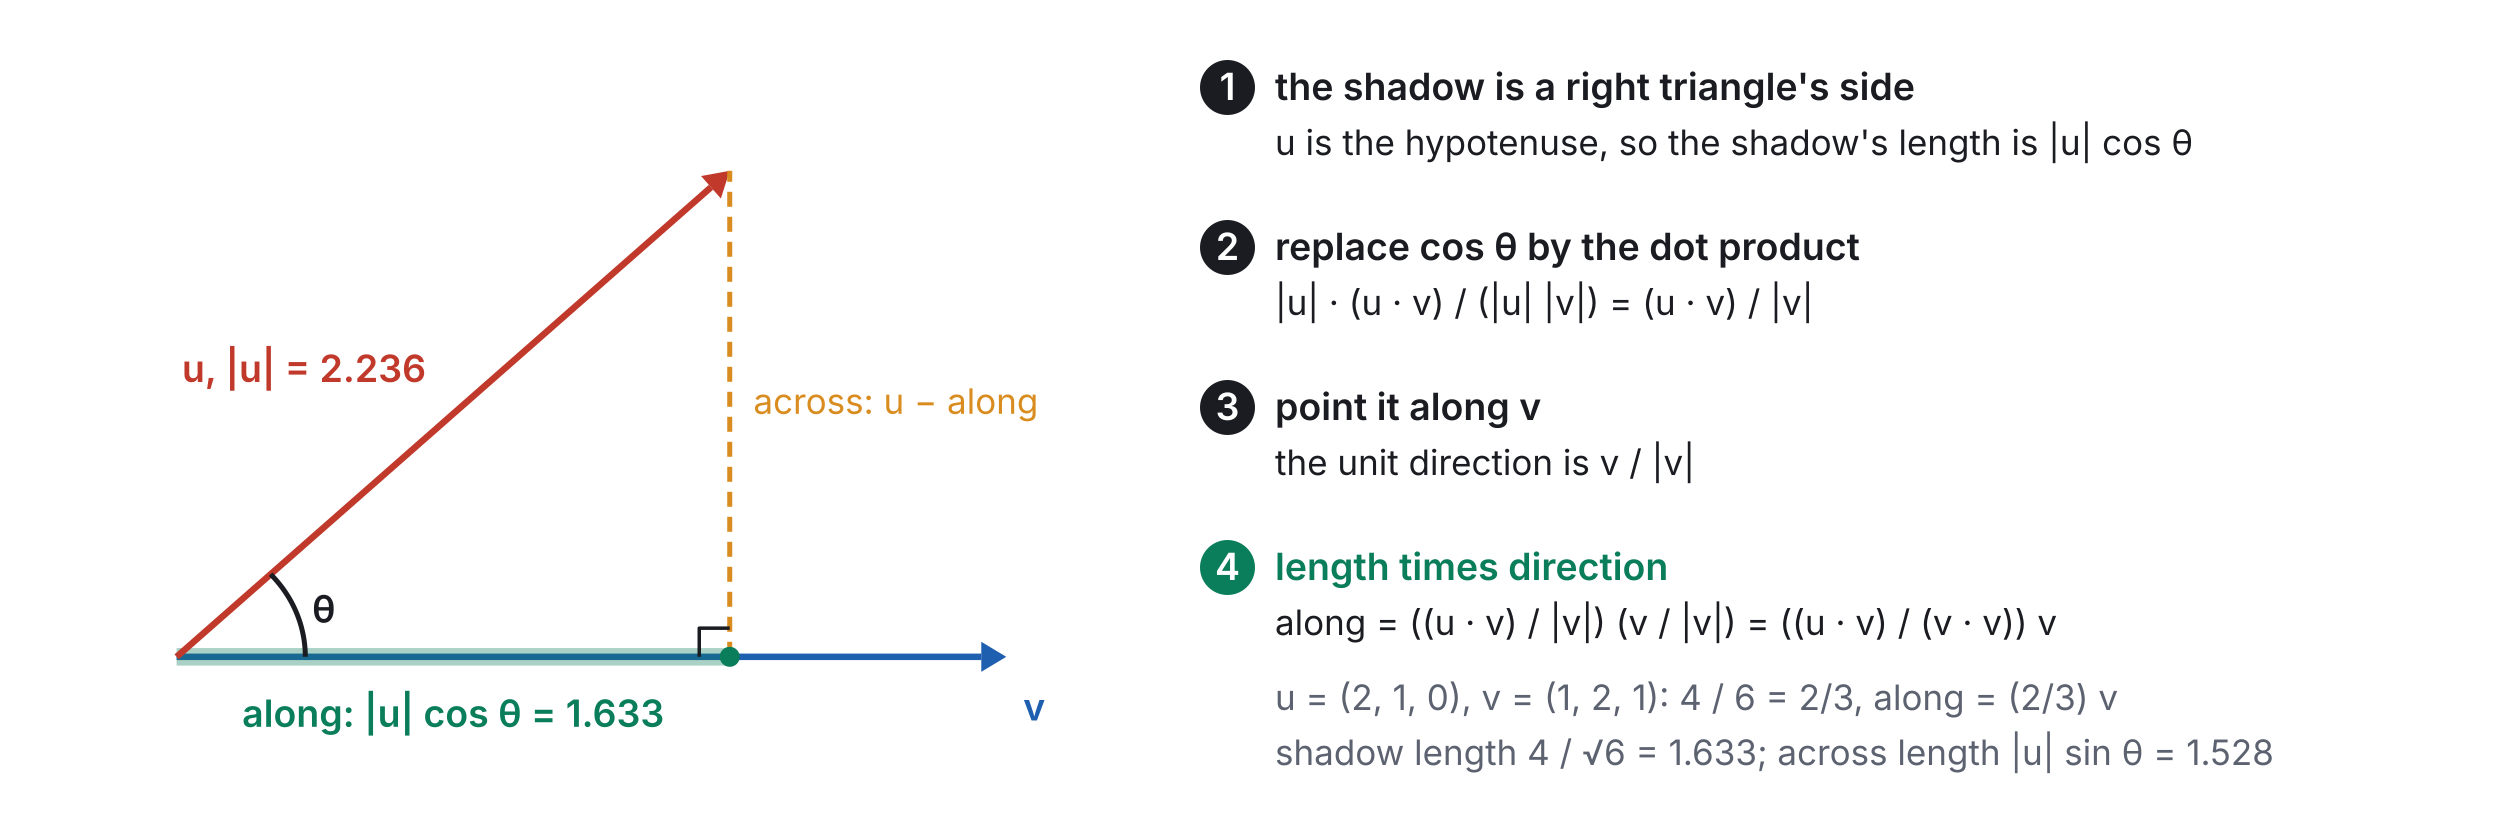
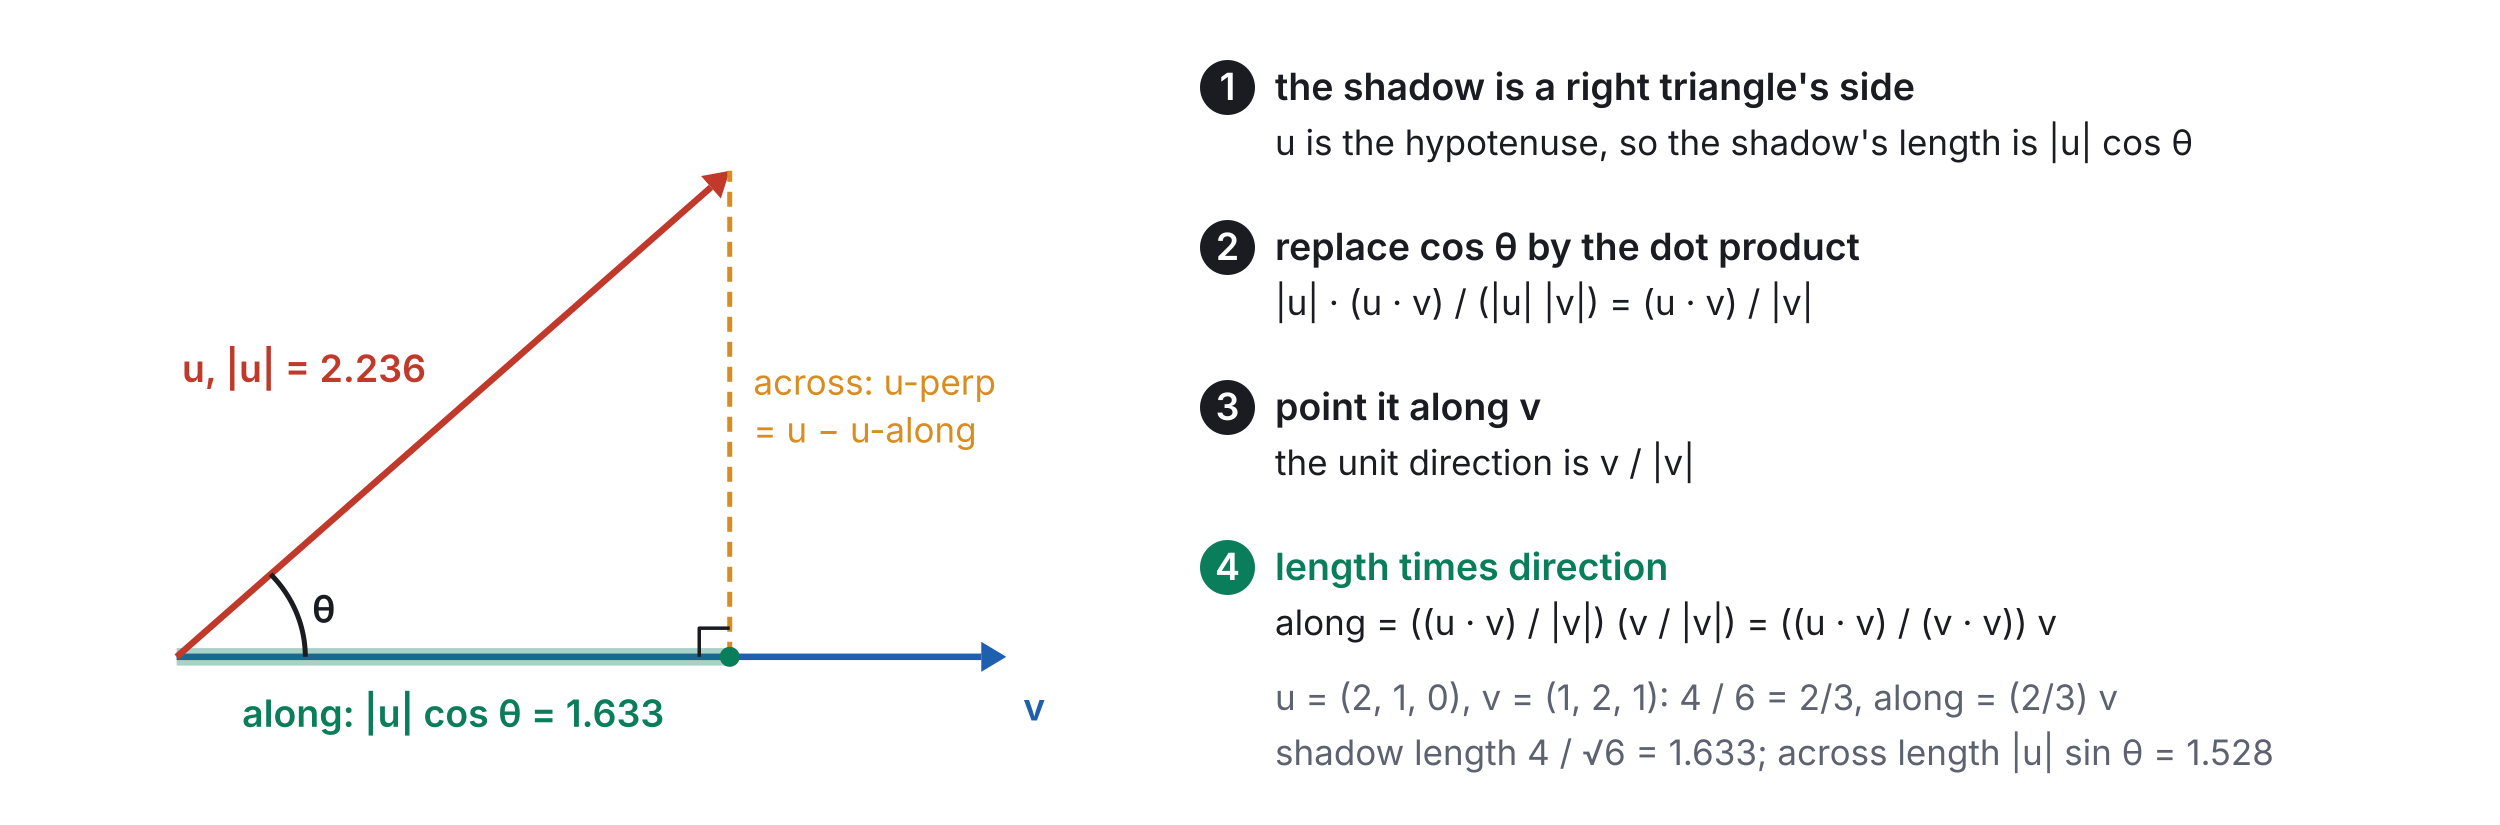
<svg xmlns="http://www.w3.org/2000/svg" viewBox="0 0 1000 330" width="1000" height="330" font-family="system-ui, -apple-system, Segoe UI, sans-serif" font-size="12" fill="#1a1c22">
  <rect width="1000" height="330" fill="#ffffff" />
  <line x1="70.65" y1="262.73" x2="392.51" y2="262.73" stroke="#1f5fb0" stroke-width="2.6" />
  <polygon points="402.51,262.73 392.51,268.73 392.51,256.73" fill="#1f5fb0" />
  <text x="409.29" y="288.18" fill="#1f5fb0" font-size="15" font-weight="600">v</text>
  <polyline fill="none" stroke="#0a7d5a" stroke-linejoin="round" stroke-width="7" stroke-opacity="0.35" points="70.65,262.73 291.89,262.73" />
  <line x1="70.65" y1="262.73" x2="284.38" y2="74.92" stroke="#c0392b" stroke-width="2.6" />
  <polygon points="291.89,68.31 288.34,79.42 280.42,70.41" fill="#c0392b" />
  <text x="170.43" y="152.79" fill="#c0392b" font-size="15" font-weight="600" text-anchor="end">u, |u| = 2.236</text>
  <polyline fill="none" stroke="#d98c1f" stroke-linejoin="round" stroke-width="2" stroke-dasharray="6 4" points="291.89,262.73 291.89,68.31" />
-   <text x="301.37" y="165.52" fill="#d98c1f" font-size="14">across: u − along</text>
+   <text x="301.37" y="157.88" fill="#d98c1f" font-size="14">across: u-perp</text>
+   <text x="301.37" y="176.98" fill="#d98c1f" font-size="14">= u − u-along</text>
  <polyline fill="none" stroke="#1a1c22" stroke-linejoin="round" stroke-width="1.4" points="279.7,262.73 279.7,251.27 291.89,251.27" />
  <polyline fill="none" stroke="#1a1c22" stroke-linejoin="round" stroke-width="2" points="122.13,262.73 122.12,261.82 122.09,260.91 122.05,260 121.98,259.09 121.9,258.19 121.8,257.28 121.68,256.38 121.55,255.48 121.39,254.58 121.22,253.69 121.03,252.8 120.82,251.91 120.6,251.02 120.36,250.14 120.1,249.27 119.82,248.4 119.52,247.53 119.21,246.67 118.88,245.82 118.53,244.97 118.17,244.12 117.79,243.29 117.39,242.46 116.98,241.64 116.55,240.82 116.1,240.02 115.64,239.22 115.16,238.43 114.66,237.65 114.15,236.87 113.63,236.11 113.09,235.35 112.53,234.61 111.96,233.87 111.38,233.15 110.78,232.44 110.17,231.73 109.54,231.04 108.9,230.36 108.24,229.69" />
  <text x="124.83" y="248.99" font-size="15" font-weight="600">θ</text>
  <text x="181.27" y="290.73" fill="#0a7d5a" font-size="15" font-weight="600" text-anchor="middle">along: |u| cos θ = 1.633</text>
  <circle cx="291.89" cy="262.73" r="4" fill="#0a7d5a" />
  <circle cx="491" cy="35" r="11" fill="#1a1c22" />
  <text x="491" y="40" fill="#fff" font-size="15" font-weight="600" text-anchor="middle">1</text>
  <text x="510" y="40" font-size="15" font-weight="600" fill="#1a1c22">the shadow is a right triangle's side</text>
  <text x="510" y="62" font-size="14">u is the hypotenuse, so the shadow's length is |u| cos θ</text>
  <circle cx="491" cy="99" r="11" fill="#1a1c22" />
  <text x="491" y="104" fill="#fff" font-size="15" font-weight="600" text-anchor="middle">2</text>
  <text x="510" y="104" font-size="15" font-weight="600" fill="#1a1c22">replace cos θ by the dot product</text>
  <text x="510" y="126" font-size="14">|u| · (u · v) / (|u| |v|)  =  (u · v) / |v|</text>
  <circle cx="491" cy="163" r="11" fill="#1a1c22" />
  <text x="491" y="168" fill="#fff" font-size="15" font-weight="600" text-anchor="middle">3</text>
  <text x="510" y="168" font-size="15" font-weight="600" fill="#1a1c22">point it along v</text>
  <text x="510" y="190" font-size="14">the unit direction is v / |v|</text>
  <circle cx="491" cy="227" r="11" fill="#0a7d5a" />
  <text x="491" y="232" fill="#fff" font-size="15" font-weight="600" text-anchor="middle">4</text>
  <text x="510" y="232" font-size="15" font-weight="600" fill="#0a7d5a">length times direction</text>
  <text x="510" y="254" font-size="14">along = ((u · v) / |v|) (v / |v|)  =  ((u · v) / (v · v)) v</text>
  <text x="510" y="284" font-size="14" fill="#5c6270">u = (2, 1, 0), v = (1, 2, 1):  4 / 6 = 2/3,  along = (2/3) v</text>
  <text x="510" y="306" font-size="14" fill="#5c6270">shadow length 4 / √6 = 1.633;  across length |u| sin θ = 1.528</text>
</svg>
